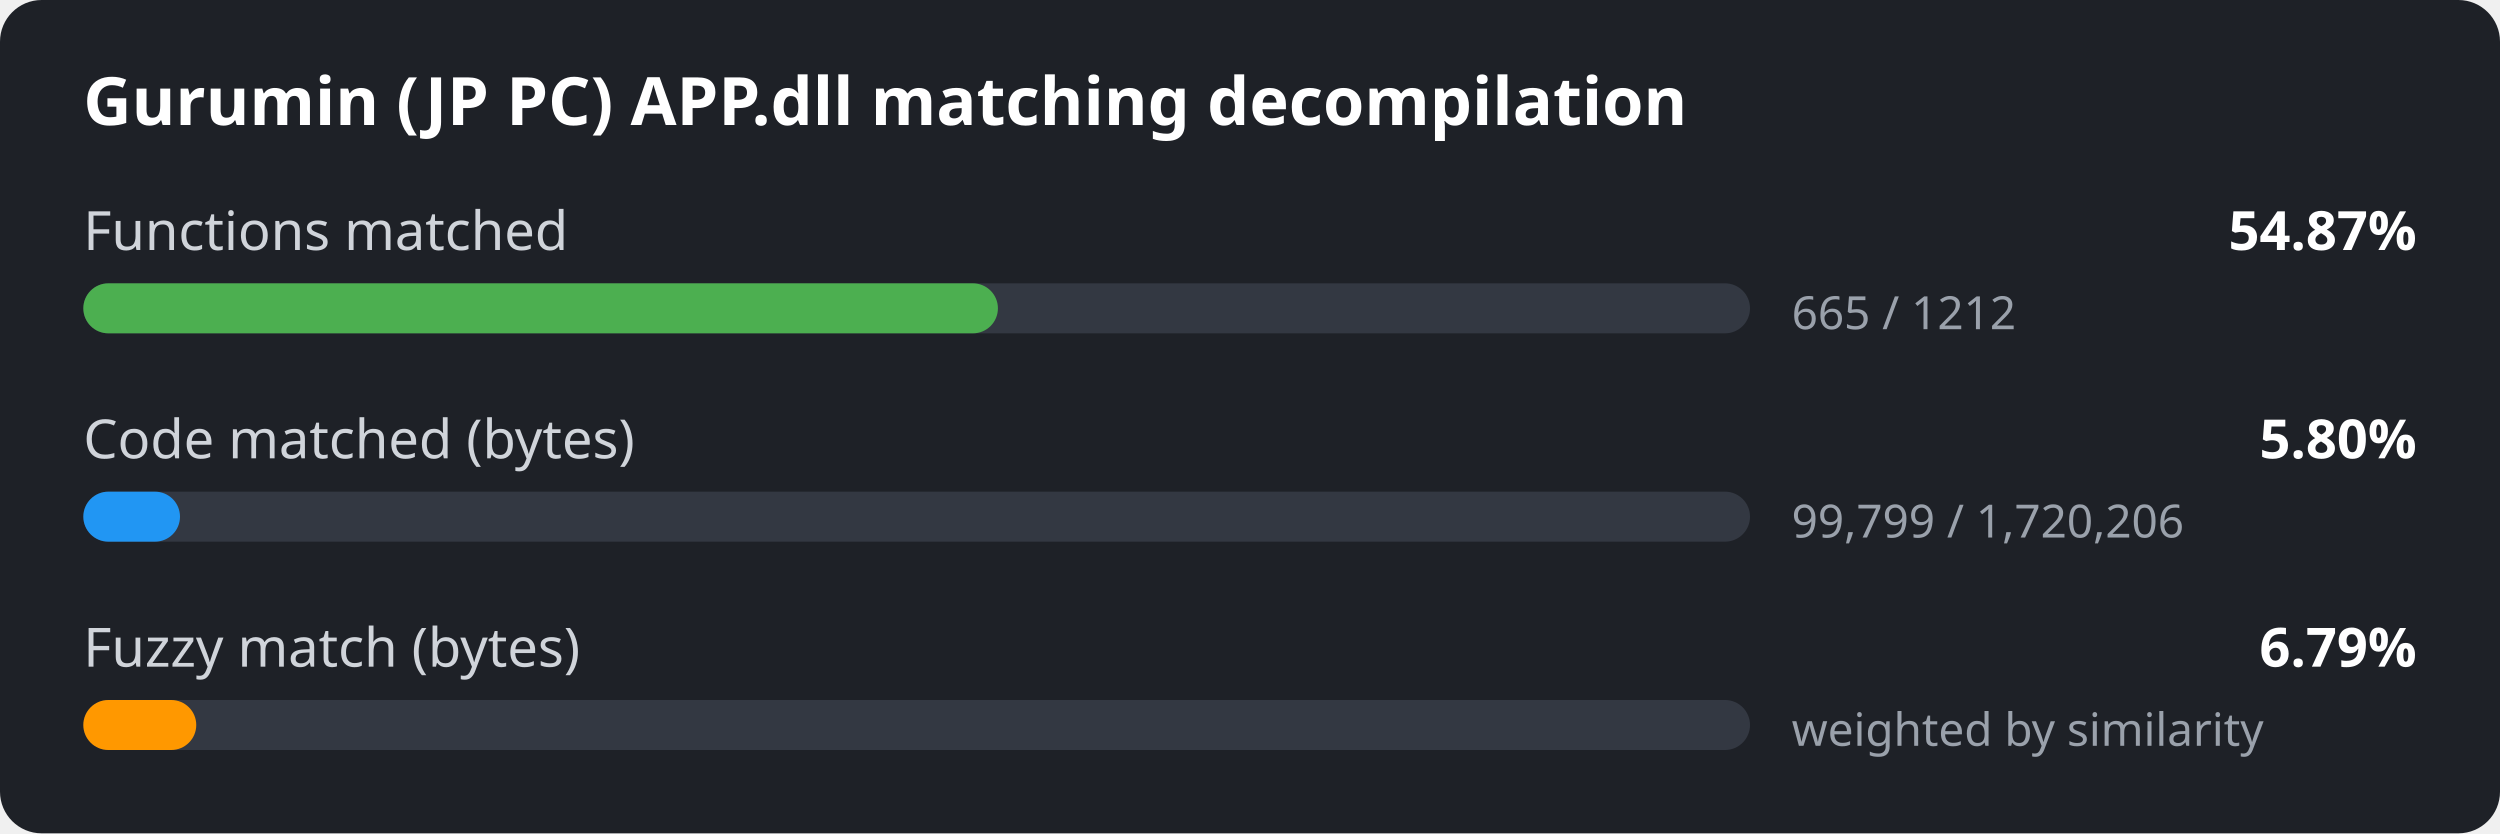
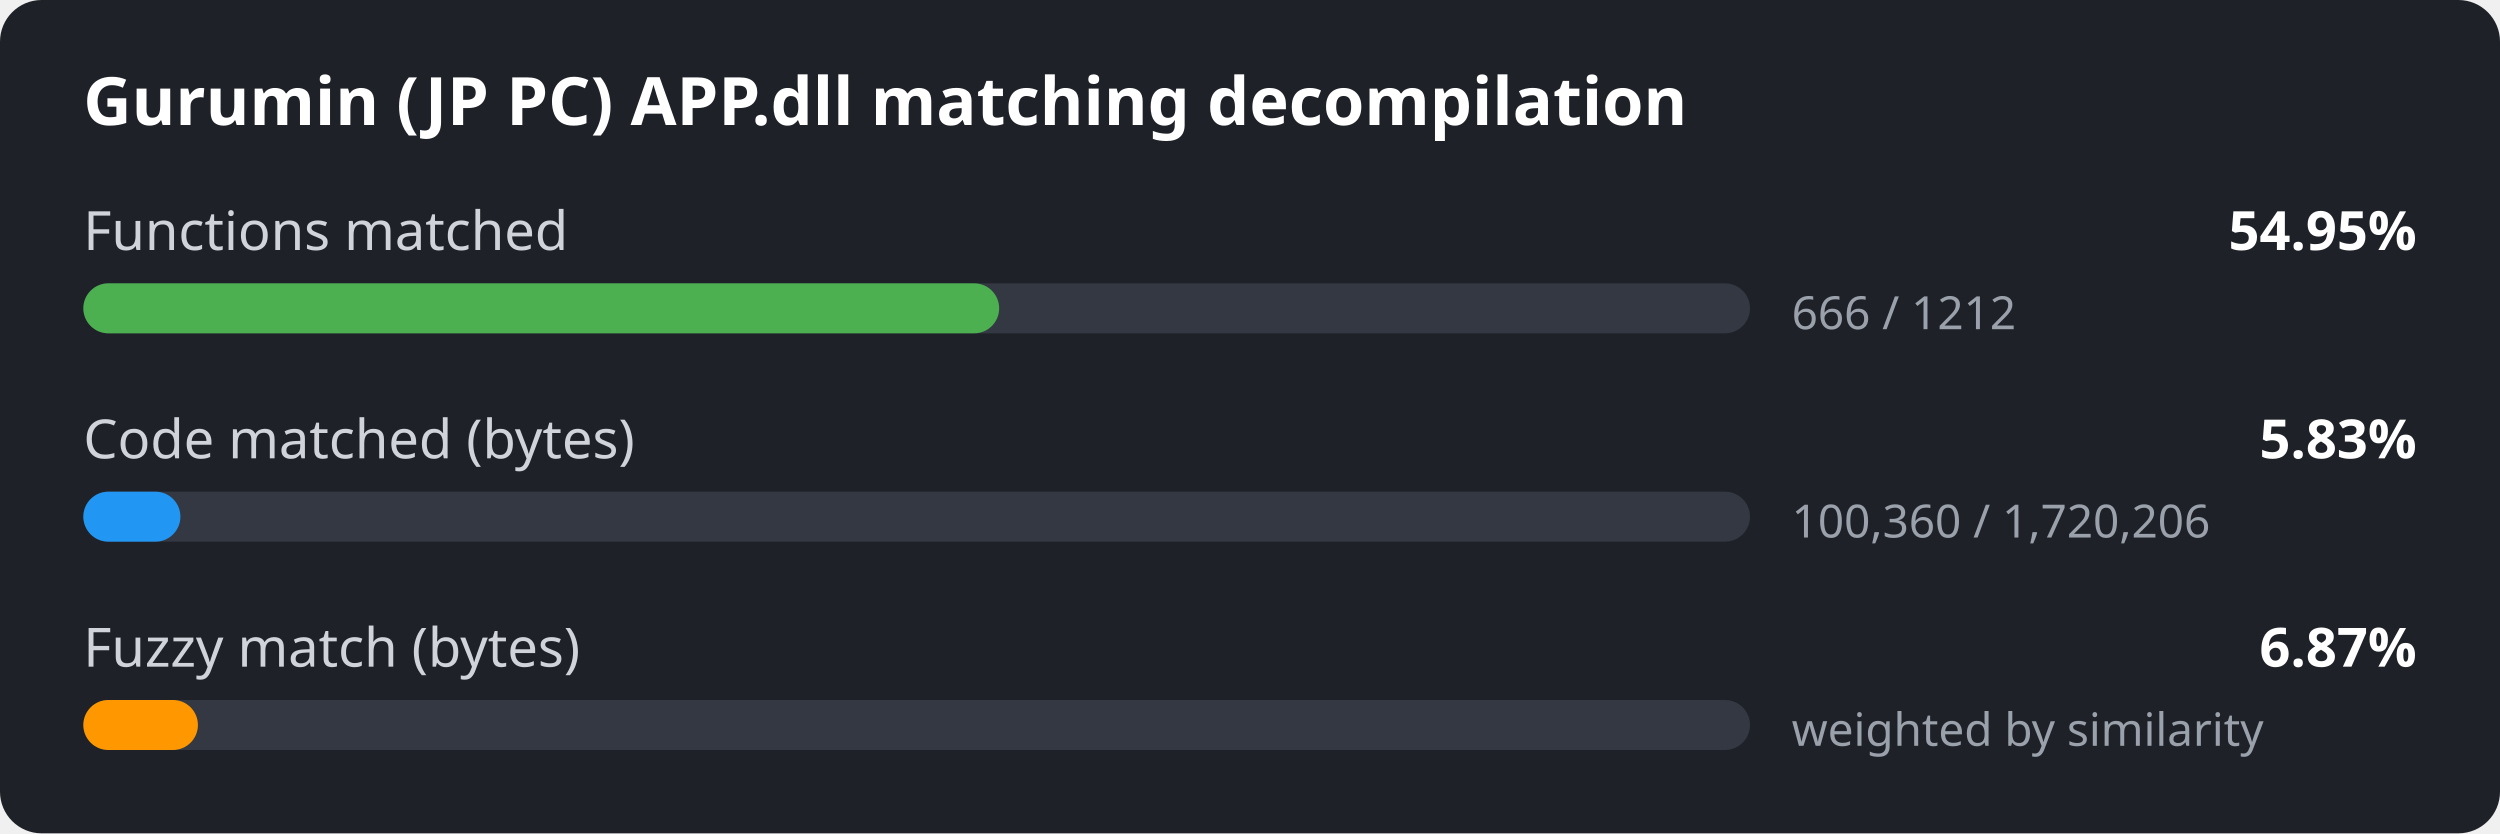
<svg xmlns="http://www.w3.org/2000/svg" width="600" height="200" viewBox="0 0 600 200">
  <style>
.bg { fill: #1e2127; }
.title { font: 600 16px sans-serif; fill: #ffffff; }
.label { font: 13px sans-serif; fill: #d0d4da; }
.value { font: 600 13px sans-serif; fill: #ffffff; }
.detail { font: 11px sans-serif; fill: #9aa1ab; }
.track { fill: #333842; }
</style>
  <rect width="600" height="200" rx="10" class="bg" />
  <text x="20" y="30" class="title">Gurumin (JP PC) APP.dll matching decompilation</text>
  <text x="20" y="60" class="label">Functions matched</text>
-   <text x="580" y="60" class="value" text-anchor="end">54.87%</text>
+   <text x="580" y="60" class="value" text-anchor="end">54.95%</text>
  <rect x="20" y="68" width="400" height="12" rx="6" class="track" />
-   <rect x="20" y="68" width="219.5" height="12" rx="6" fill="#4caf50" />
-   <text x="430" y="79" class="detail">665 / 1212</text>
+   <rect x="20" y="68" width="219.8" height="12" rx="6" fill="#4caf50" />
+   <text x="430" y="79" class="detail">666 / 1212</text>
  <text x="20" y="110" class="label">Code matched (bytes)</text>
-   <text x="580" y="110" class="value" text-anchor="end">5.80%</text>
+   <text x="580" y="110" class="value" text-anchor="end">5.83%</text>
  <rect x="20" y="118" width="400" height="12" rx="6" class="track" />
-   <rect x="20" y="118" width="23.2" height="12" rx="6" fill="#2196f3" />
-   <text x="430" y="129" class="detail">99,799 / 1,720,206</text>
+   <rect x="20" y="118" width="23.3" height="12" rx="6" fill="#2196f3" />
+   <text x="430" y="129" class="detail">100,360 / 1,720,206</text>
  <text x="20" y="160" class="label">Fuzzy match (bytes)</text>
-   <text x="580" y="160" class="value" text-anchor="end">6.79%</text>
+   <text x="580" y="160" class="value" text-anchor="end">6.87%</text>
  <rect x="20" y="168" width="400" height="12" rx="6" class="track" />
-   <rect x="20" y="168" width="27.1" height="12" rx="6" fill="#ff9800" />
+   <rect x="20" y="168" width="27.5" height="12" rx="6" fill="#ff9800" />
  <text x="430" y="179" class="detail">weighted by similarity</text>
</svg>
